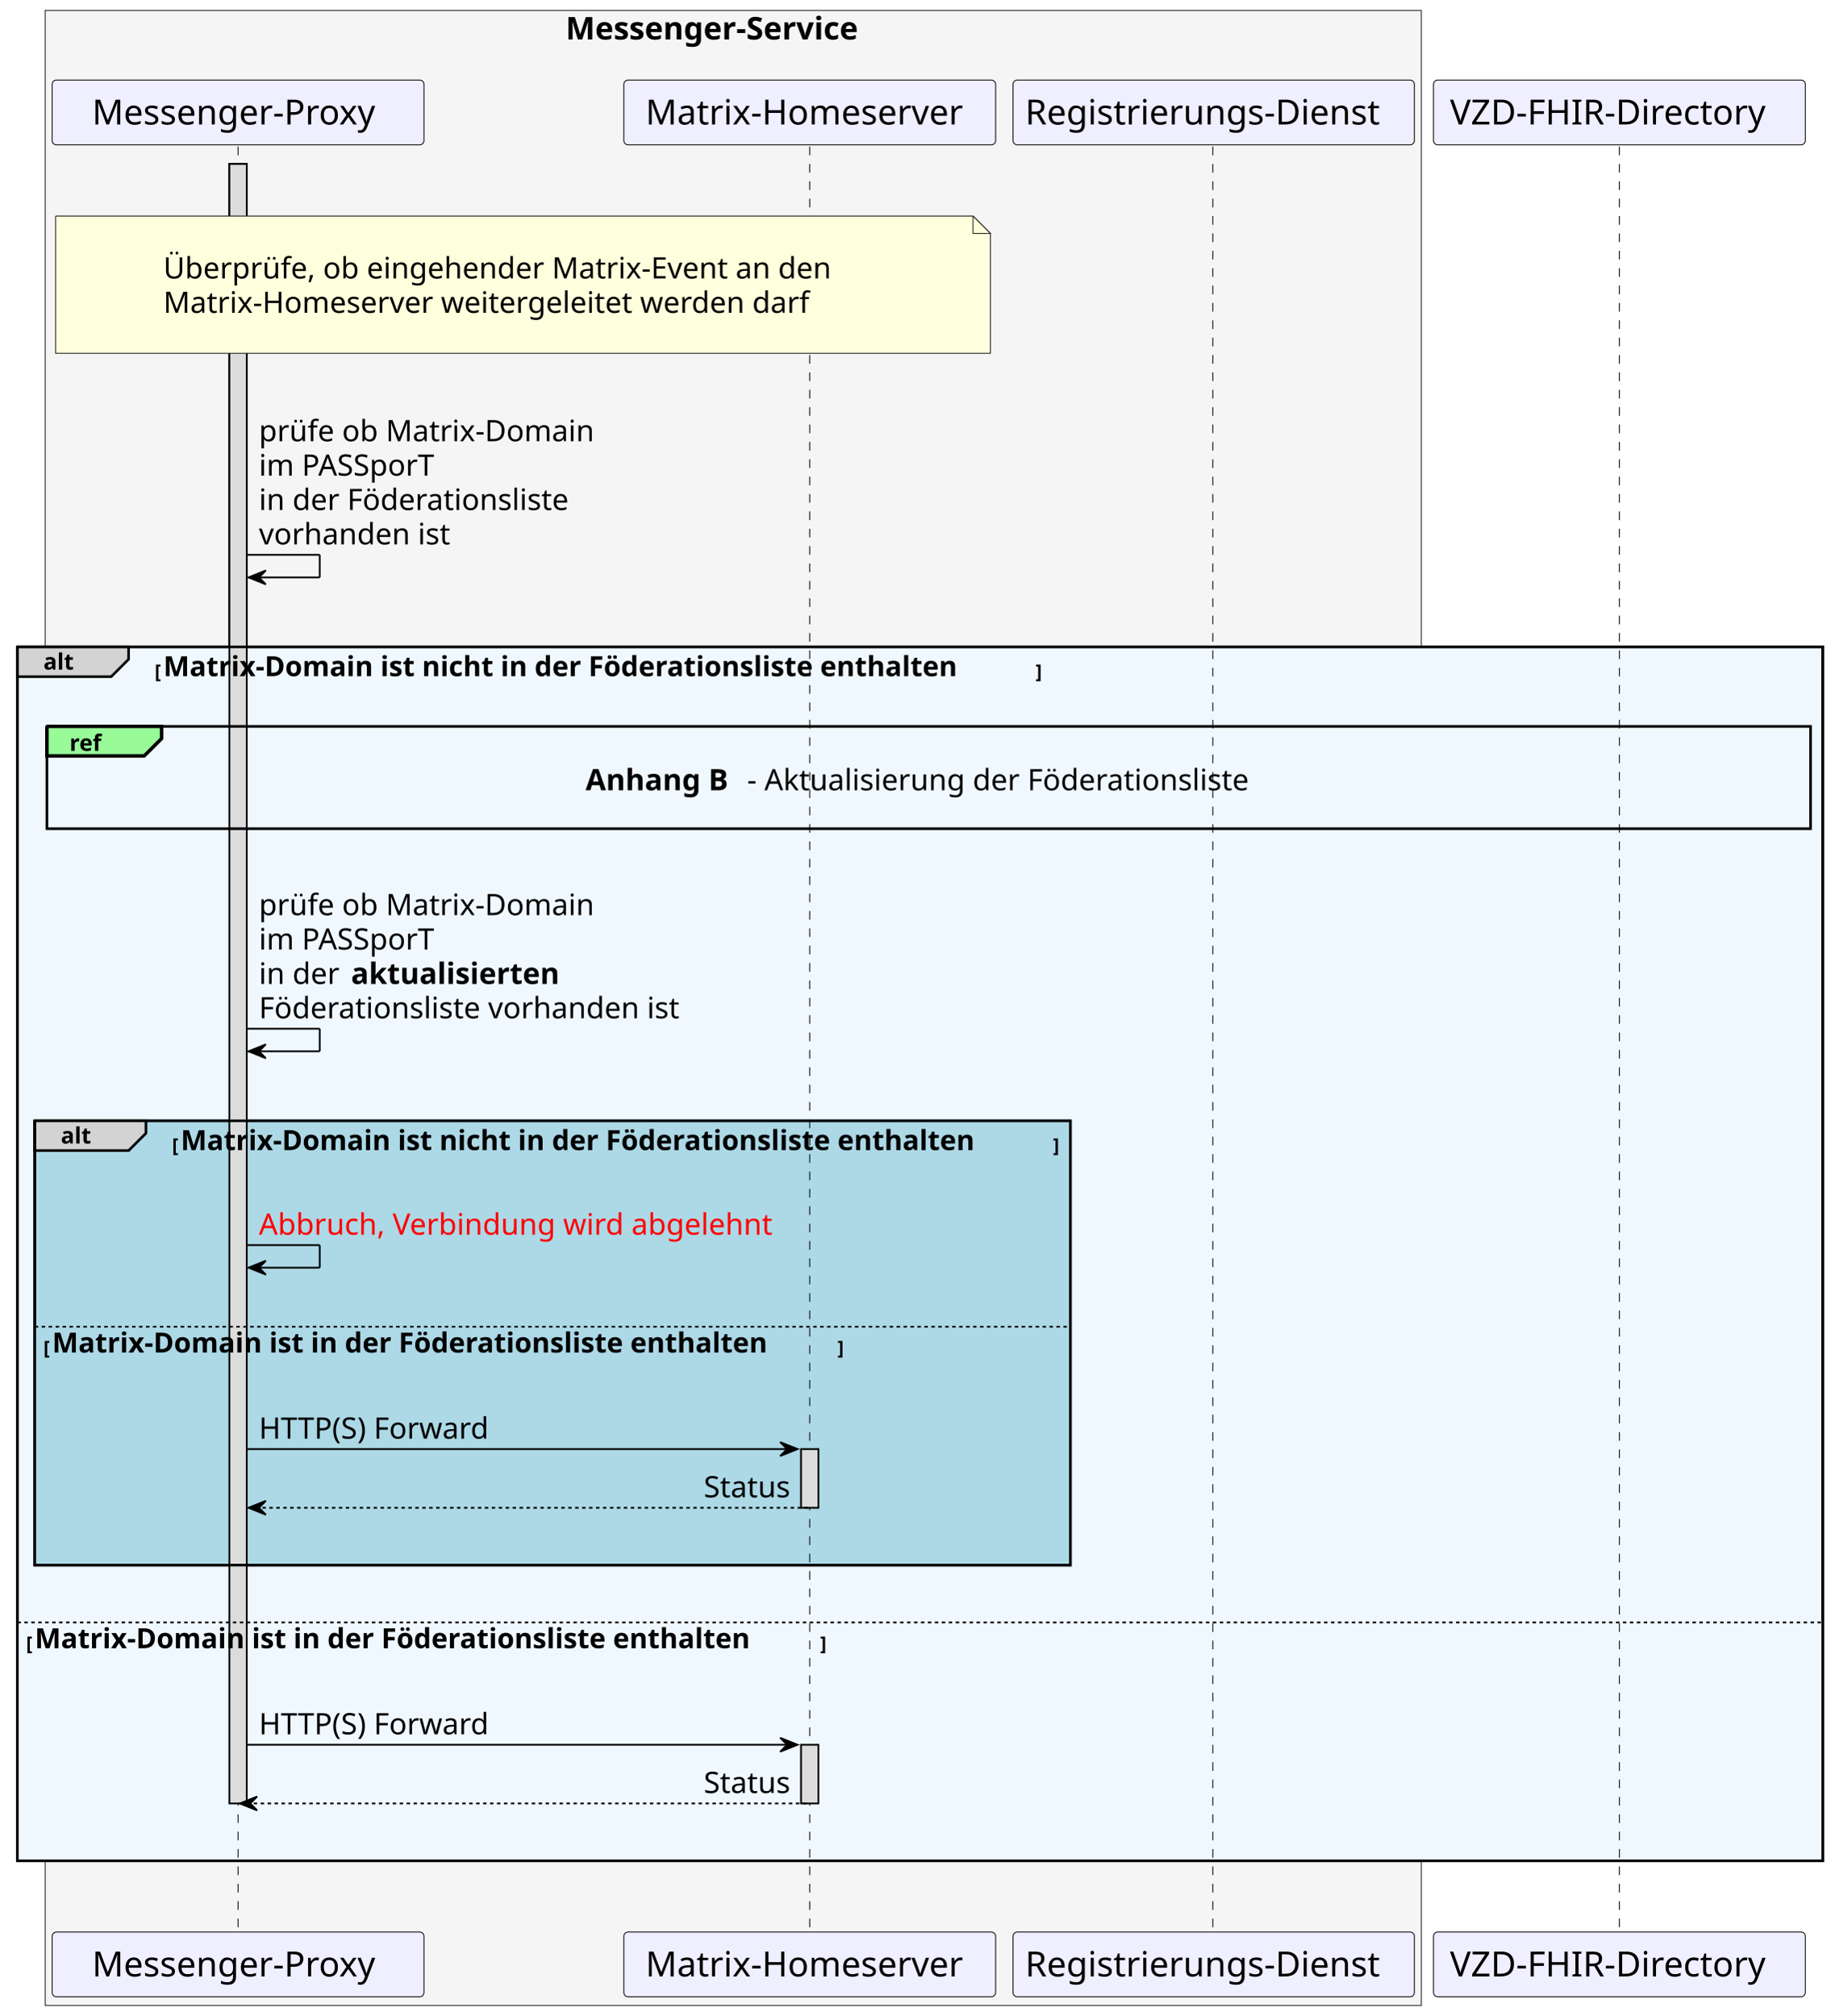
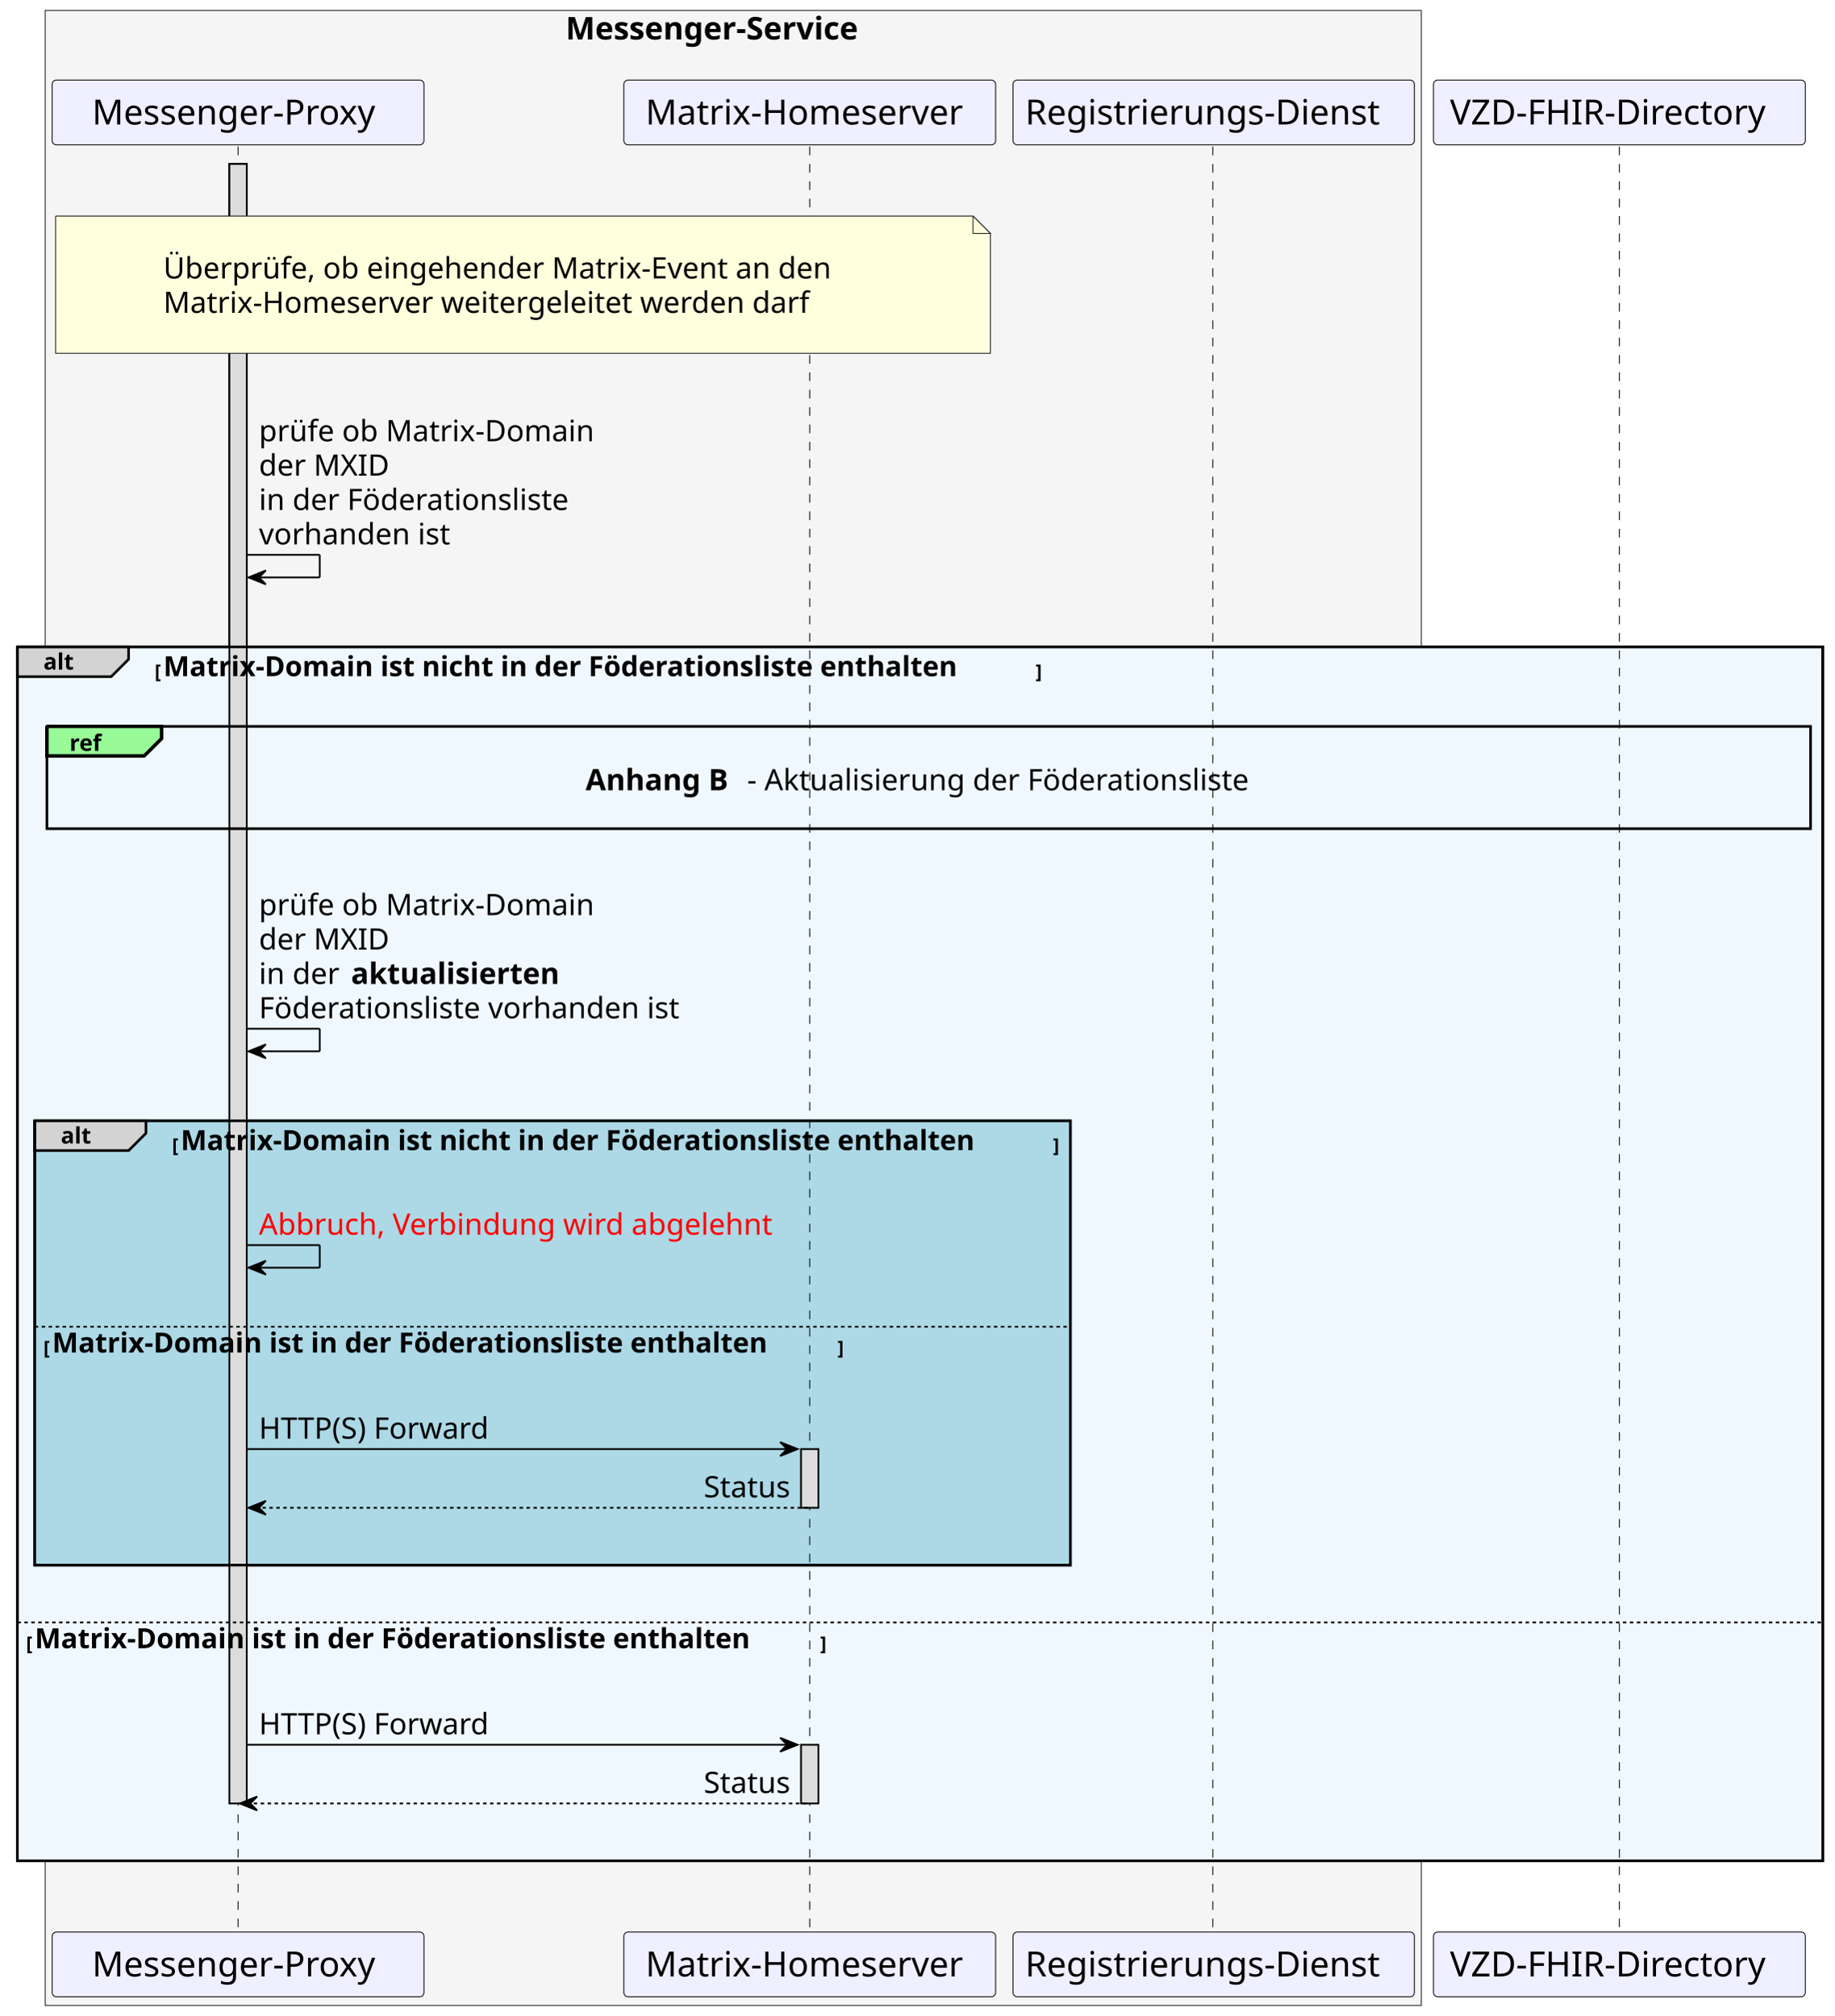
<svg xmlns="http://www.w3.org/2000/svg" contentStyleType="text/css" height="1160px" preserveAspectRatio="none" style="width:1056px;height:1160px;background:#FFFFFF;" version="1.1" viewBox="0 0 1056 1160" width="1056px" zoomAndPan="magnify">
  <defs />
  <g>
    <rect fill="#F5F5F5" height="1148.406" style="stroke:#181818;stroke-width:0.5;" width="792" x="26" y="6" />
    <text fill="#000000" font-family="sans-serif" font-size="18" font-weight="bold" lengthAdjust="spacing" textLength="193" x="325.5" y="22.708">Messenger-Service</text>
    <text fill="#000000" font-family="sans-serif" font-size="13" font-weight="bold" lengthAdjust="spacing" textLength="5" x="325.5" y="39.02"> </text>
    <rect fill="#DCDCDC" height="943.758" style="stroke:#000000;stroke-width:1.0;" width="10" x="132" y="94.367" />
    <rect fill="#DCDCDC" height="33.789" style="stroke:#000000;stroke-width:1.0;" width="10" x="461" y="834.133" />
    <rect fill="#DCDCDC" height="33.789" style="stroke:#000000;stroke-width:1.0;" width="10" x="461" y="1004.336" />
    <rect fill="#F0F8FF" height="698.758" style="stroke:#000000;stroke-width:1.5;" width="1039" x="10" y="372.367" />
    <rect fill="#ADD8E6" height="255.75" style="stroke:#000000;stroke-width:1.5;" width="596" x="20" y="645.172" />
    <rect fill="#ADD8E6" height="138.203" style="stroke:none;stroke-width:1.0;" width="596" x="20" y="762.719" />
    <rect fill="#F0F8FF" height="138.203" style="stroke:none;stroke-width:1.0;" width="1039" x="10" y="932.922" />
    <line style="stroke:#000000;stroke-width:0.5;stroke-dasharray:5.0,5.0;" x1="137" x2="137" y1="84.367" y2="1113.125" />
    <line style="stroke:#000000;stroke-width:0.5;stroke-dasharray:5.0,5.0;" x1="466" x2="466" y1="84.367" y2="1113.125" />
    <line style="stroke:#000000;stroke-width:0.5;stroke-dasharray:5.0,5.0;" x1="698" x2="698" y1="84.367" y2="1113.125" />
    <line style="stroke:#000000;stroke-width:0.5;stroke-dasharray:5.0,5.0;" x1="932" x2="932" y1="84.367" y2="1113.125" />
    <rect fill="#EFEFFF" height="37.281" rx="2.5" ry="2.5" style="stroke:#000000;stroke-width:0.5;" width="214" x="30" y="46.086" />
    <text fill="#000000" font-family="Impact" font-size="20" lengthAdjust="spacing" textLength="168" x="53" y="71.65">Messenger-Proxy</text>
    <rect fill="#EFEFFF" height="37.281" rx="2.5" ry="2.5" style="stroke:#000000;stroke-width:0.5;" width="214" x="30" y="1112.125" />
    <text fill="#000000" font-family="Impact" font-size="20" lengthAdjust="spacing" textLength="168" x="53" y="1137.689">Messenger-Proxy</text>
    <rect fill="#EFEFFF" height="37.281" rx="2.5" ry="2.5" style="stroke:#000000;stroke-width:0.5;" width="214" x="359" y="46.086" />
    <text fill="#000000" font-family="Impact" font-size="20" lengthAdjust="spacing" textLength="189" x="371.5" y="71.65">Matrix-Homeserver</text>
    <rect fill="#EFEFFF" height="37.281" rx="2.5" ry="2.5" style="stroke:#000000;stroke-width:0.5;" width="214" x="359" y="1112.125" />
    <text fill="#000000" font-family="Impact" font-size="20" lengthAdjust="spacing" textLength="189" x="371.5" y="1137.689">Matrix-Homeserver</text>
    <rect fill="#EFEFFF" height="37.281" rx="2.5" ry="2.5" style="stroke:#000000;stroke-width:0.5;" width="231" x="583" y="46.086" />
    <text fill="#000000" font-family="Impact" font-size="20" lengthAdjust="spacing" textLength="217" x="590" y="71.65">Registrierungs-Dienst</text>
    <rect fill="#EFEFFF" height="37.281" rx="2.5" ry="2.5" style="stroke:#000000;stroke-width:0.5;" width="231" x="583" y="1112.125" />
    <text fill="#000000" font-family="Impact" font-size="20" lengthAdjust="spacing" textLength="217" x="590" y="1137.689">Registrierungs-Dienst</text>
    <rect fill="#EFEFFF" height="37.281" rx="2.5" ry="2.5" style="stroke:#000000;stroke-width:0.5;" width="214" x="825" y="46.086" />
    <text fill="#000000" font-family="Impact" font-size="20" lengthAdjust="spacing" textLength="195" x="834.5" y="71.65">VZD-FHIR-Directory</text>
    <rect fill="#EFEFFF" height="37.281" rx="2.5" ry="2.5" style="stroke:#000000;stroke-width:0.5;" width="214" x="825" y="1112.125" />
    <text fill="#000000" font-family="Impact" font-size="20" lengthAdjust="spacing" textLength="195" x="834.5" y="1137.689">VZD-FHIR-Directory</text>
    <rect fill="#DCDCDC" height="943.758" style="stroke:#000000;stroke-width:1.0;" width="10" x="132" y="94.367" />
    <rect fill="#DCDCDC" height="33.789" style="stroke:#000000;stroke-width:1.0;" width="10" x="461" y="834.133" />
    <rect fill="#DCDCDC" height="33.789" style="stroke:#000000;stroke-width:1.0;" width="10" x="461" y="1004.336" />
    <path d="M32,124.367 L32,203.367 L570,203.367 L570,134.367 L560,124.367 L32,124.367 " fill="#FEFFDD" style="stroke:#181818;stroke-width:0.5;" />
    <path d="M560,124.367 L560,134.367 L570,134.367 L560,124.367 " fill="#FEFFDD" style="stroke:#181818;stroke-width:0.5;" />
    <text fill="#000000" font-family="sans-serif" font-size="13" lengthAdjust="spacing" textLength="4" x="94" y="141.434"> </text>
    <text fill="#000000" font-family="sans-serif" font-size="17" lengthAdjust="spacing" textLength="400" x="94" y="160.28">Überprüfe, ob eingehender Matrix-Event an den</text>
    <text fill="#000000" font-family="sans-serif" font-size="17" lengthAdjust="spacing" textLength="391" x="94" y="180.069">Matrix-Homeserver weitergeleitet werden darf</text>
    <text fill="#000000" font-family="sans-serif" font-size="13" lengthAdjust="spacing" textLength="4" x="94" y="196.145"> </text>
    <line style="stroke:#000000;stroke-width:1.0;" x1="142" x2="184" y1="319.367" y2="319.367" />
    <line style="stroke:#000000;stroke-width:1.0;" x1="184" x2="184" y1="319.367" y2="332.367" />
    <line style="stroke:#000000;stroke-width:1.0;" x1="143" x2="184" y1="332.367" y2="332.367" />
    <polygon fill="#000000" points="153,328.367,143,332.367,153,336.367,149,332.367" style="stroke:#000000;stroke-width:1.0;" />
    <text fill="#000000" font-family="sans-serif" font-size="17" lengthAdjust="spacing" textLength="200" x="149" y="253.991">prüfe ob Matrix-Domain</text>
-     <text fill="#000000" font-family="sans-serif" font-size="17" lengthAdjust="spacing" textLength="107" x="149" y="273.78">im PASSporT</text>
+     <text fill="#000000" font-family="sans-serif" font-size="17" lengthAdjust="spacing" textLength="79" x="149" y="273.78">der MXID</text>
    <text fill="#000000" font-family="sans-serif" font-size="17" lengthAdjust="spacing" textLength="186" x="149" y="293.569">in der Föderationsliste</text>
    <text fill="#000000" font-family="sans-serif" font-size="17" lengthAdjust="spacing" textLength="115" x="149" y="313.358">vorhanden ist</text>
    <path d="M10,372.367 L74,372.367 L74,379.5 L64,389.5 L10,389.5 L10,372.367 " fill="#D3D3D3" style="stroke:#000000;stroke-width:1.5;" />
    <rect fill="none" height="698.758" style="stroke:#000000;stroke-width:1.5;" width="1039" x="10" y="372.367" />
    <text fill="#000000" font-family="sans-serif" font-size="13" font-weight="bold" lengthAdjust="spacing" textLength="19" x="25" y="385.434">alt</text>
    <text fill="#000000" font-family="sans-serif" font-size="11" font-weight="bold" lengthAdjust="spacing" textLength="5" x="89" y="390.398">[</text>
    <text fill="#000000" font-family="sans-serif" font-size="16" font-weight="bold" lengthAdjust="spacing" textLength="502" x="94" y="389.219">Matrix-Domain ist nicht in der Föderationsliste enthalten</text>
    <text fill="#000000" font-family="sans-serif" font-size="11" font-weight="bold" lengthAdjust="spacing" textLength="5" x="596" y="390.398">]</text>
    <rect height="58.891" style="stroke:#000000;stroke-width:1.5;fill:none;" width="1015" x="27" y="418.125" />
    <path d="M27,418.125 L93,418.125 L93,425.125 L83,435.125 L27,435.125 L27,418.125 " fill="#98FB98" style="stroke:#000000;stroke-width:2.0;" />
    <text fill="#000000" font-family="sans-serif" font-size="13" font-weight="bold" lengthAdjust="spacing" textLength="21" x="40" y="432.192">ref</text>
    <text fill="#000000" font-family="sans-serif" font-size="17" font-weight="bold" lengthAdjust="spacing" textLength="88" x="337" y="454.905">Anhang B</text>
    <text fill="#000000" font-family="sans-serif" font-size="17" lengthAdjust="spacing" textLength="302" x="430" y="454.905">- Aktualisierung der Föderationsliste</text>
    <text fill="#000000" font-family="sans-serif" font-size="12" lengthAdjust="spacing" textLength="4" x="532.5" y="470.053"> </text>
    <line style="stroke:#000000;stroke-width:1.0;" x1="142" x2="184" y1="592.172" y2="592.172" />
    <line style="stroke:#000000;stroke-width:1.0;" x1="184" x2="184" y1="592.172" y2="605.172" />
    <line style="stroke:#000000;stroke-width:1.0;" x1="143" x2="184" y1="605.172" y2="605.172" />
    <polygon fill="#000000" points="153,601.172,143,605.172,153,609.172,149,605.172" style="stroke:#000000;stroke-width:1.0;" />
    <text fill="#000000" font-family="sans-serif" font-size="17" lengthAdjust="spacing" textLength="200" x="149" y="526.795">prüfe ob Matrix-Domain</text>
-     <text fill="#000000" font-family="sans-serif" font-size="17" lengthAdjust="spacing" textLength="107" x="149" y="546.585">im PASSporT</text>
+     <text fill="#000000" font-family="sans-serif" font-size="17" lengthAdjust="spacing" textLength="79" x="149" y="546.585">der MXID</text>
    <text fill="#000000" font-family="sans-serif" font-size="17" lengthAdjust="spacing" textLength="48" x="149" y="566.374">in der</text>
    <text fill="#000000" font-family="sans-serif" font-size="17" font-weight="bold" lengthAdjust="spacing" textLength="128" x="202" y="566.374">aktualisierten</text>
    <text fill="#000000" font-family="sans-serif" font-size="17" lengthAdjust="spacing" textLength="5" x="330" y="566.374"> </text>
    <text fill="#000000" font-family="sans-serif" font-size="17" lengthAdjust="spacing" textLength="253" x="149" y="586.163">Föderationsliste vorhanden ist</text>
    <path d="M20,645.172 L84,645.172 L84,652.305 L74,662.305 L20,662.305 L20,645.172 " fill="#D3D3D3" style="stroke:#000000;stroke-width:1.5;" />
    <rect fill="none" height="255.75" style="stroke:#000000;stroke-width:1.5;" width="596" x="20" y="645.172" />
    <text fill="#000000" font-family="sans-serif" font-size="13" font-weight="bold" lengthAdjust="spacing" textLength="19" x="35" y="658.239">alt</text>
    <text fill="#000000" font-family="sans-serif" font-size="11" font-weight="bold" lengthAdjust="spacing" textLength="5" x="99" y="663.203">[</text>
    <text fill="#000000" font-family="sans-serif" font-size="16" font-weight="bold" lengthAdjust="spacing" textLength="502" x="104" y="662.023">Matrix-Domain ist nicht in der Föderationsliste enthalten</text>
    <text fill="#000000" font-family="sans-serif" font-size="11" font-weight="bold" lengthAdjust="spacing" textLength="5" x="606" y="663.203">]</text>
    <line style="stroke:#000000;stroke-width:1.0;" x1="142" x2="184" y1="716.719" y2="716.719" />
    <line style="stroke:#000000;stroke-width:1.0;" x1="184" x2="184" y1="716.719" y2="729.719" />
    <line style="stroke:#000000;stroke-width:1.0;" x1="143" x2="184" y1="729.719" y2="729.719" />
    <polygon fill="#000000" points="153,725.719,143,729.719,153,733.719,149,729.719" style="stroke:#000000;stroke-width:1.0;" />
    <text fill="#FF0000" font-family="sans-serif" font-size="17" lengthAdjust="spacing" textLength="305" x="149" y="710.71">Abbruch, Verbindung wird abgelehnt</text>
    <line style="stroke:#000000;stroke-width:1.0;stroke-dasharray:2.0,2.0;" x1="20" x2="616" y1="763.719" y2="763.719" />
    <text fill="#000000" font-family="sans-serif" font-size="11" font-weight="bold" lengthAdjust="spacing" textLength="5" x="25" y="779.75">[</text>
    <text fill="#000000" font-family="sans-serif" font-size="16" font-weight="bold" lengthAdjust="spacing" textLength="452" x="30" y="778.57">Matrix-Domain ist in der Föderationsliste enthalten</text>
    <text fill="#000000" font-family="sans-serif" font-size="11" font-weight="bold" lengthAdjust="spacing" textLength="5" x="482" y="779.75">]</text>
    <polygon fill="#000000" points="449,830.133,459,834.133,449,838.133,453,834.133" style="stroke:#000000;stroke-width:1.0;" />
    <line style="stroke:#000000;stroke-width:1.0;" x1="142" x2="455" y1="834.133" y2="834.133" />
    <text fill="#000000" font-family="sans-serif" font-size="17" lengthAdjust="spacing" textLength="142" x="149" y="828.124">HTTP(S) Forward</text>
    <polygon fill="#000000" points="153,863.922,143,867.922,153,871.922,149,867.922" style="stroke:#000000;stroke-width:1.0;" />
    <line style="stroke:#000000;stroke-width:1.0;stroke-dasharray:2.0,2.0;" x1="147" x2="465" y1="867.922" y2="867.922" />
    <text fill="#000000" font-family="sans-serif" font-size="17" lengthAdjust="spacing" textLength="54" x="405" y="861.913">Status</text>
    <line style="stroke:#000000;stroke-width:1.0;stroke-dasharray:2.0,2.0;" x1="10" x2="1049" y1="933.922" y2="933.922" />
    <text fill="#000000" font-family="sans-serif" font-size="11" font-weight="bold" lengthAdjust="spacing" textLength="5" x="15" y="949.953">[</text>
    <text fill="#000000" font-family="sans-serif" font-size="16" font-weight="bold" lengthAdjust="spacing" textLength="452" x="20" y="948.773">Matrix-Domain ist in der Föderationsliste enthalten</text>
    <text fill="#000000" font-family="sans-serif" font-size="11" font-weight="bold" lengthAdjust="spacing" textLength="5" x="472" y="949.953">]</text>
    <polygon fill="#000000" points="449,1000.336,459,1004.336,449,1008.336,453,1004.336" style="stroke:#000000;stroke-width:1.0;" />
    <line style="stroke:#000000;stroke-width:1.0;" x1="142" x2="455" y1="1004.336" y2="1004.336" />
    <text fill="#000000" font-family="sans-serif" font-size="17" lengthAdjust="spacing" textLength="142" x="149" y="998.327">HTTP(S) Forward</text>
    <polygon fill="#000000" points="148,1034.125,138,1038.125,148,1042.125,144,1038.125" style="stroke:#000000;stroke-width:1.0;" />
    <line style="stroke:#000000;stroke-width:1.0;stroke-dasharray:2.0,2.0;" x1="142" x2="465" y1="1038.125" y2="1038.125" />
    <text fill="#000000" font-family="sans-serif" font-size="17" lengthAdjust="spacing" textLength="54" x="405" y="1032.116">Status</text>
  </g>
</svg>
